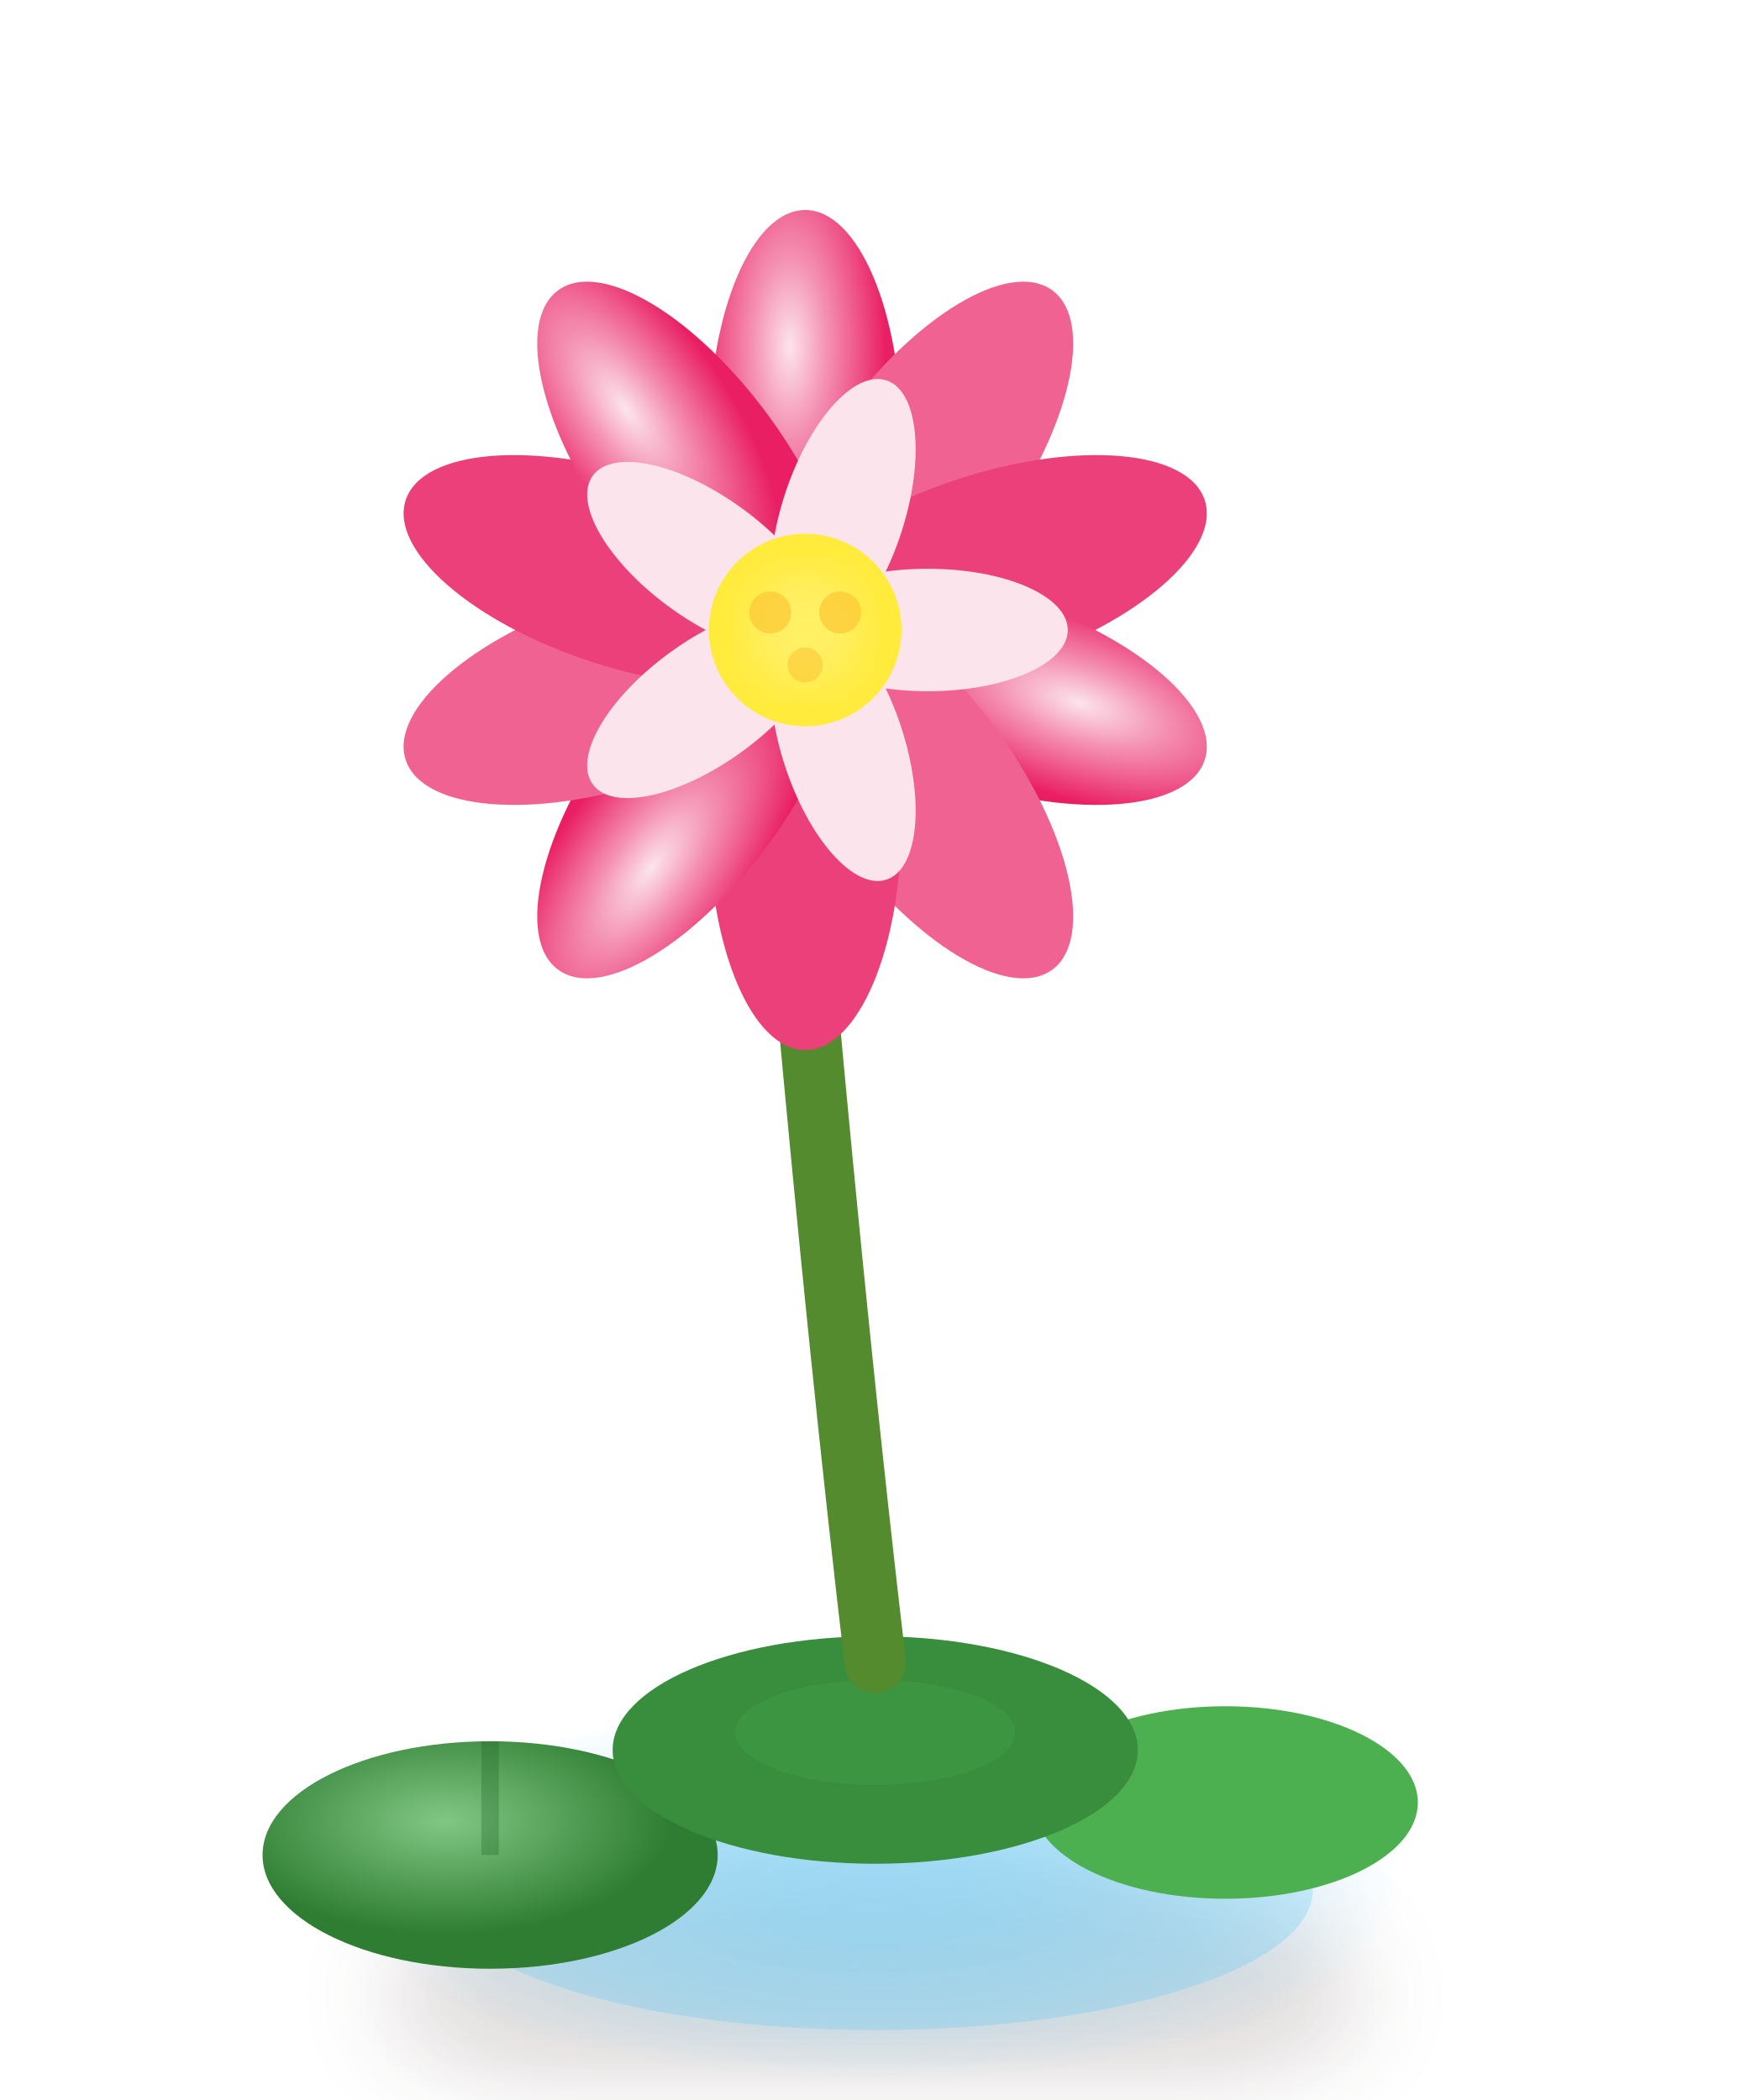
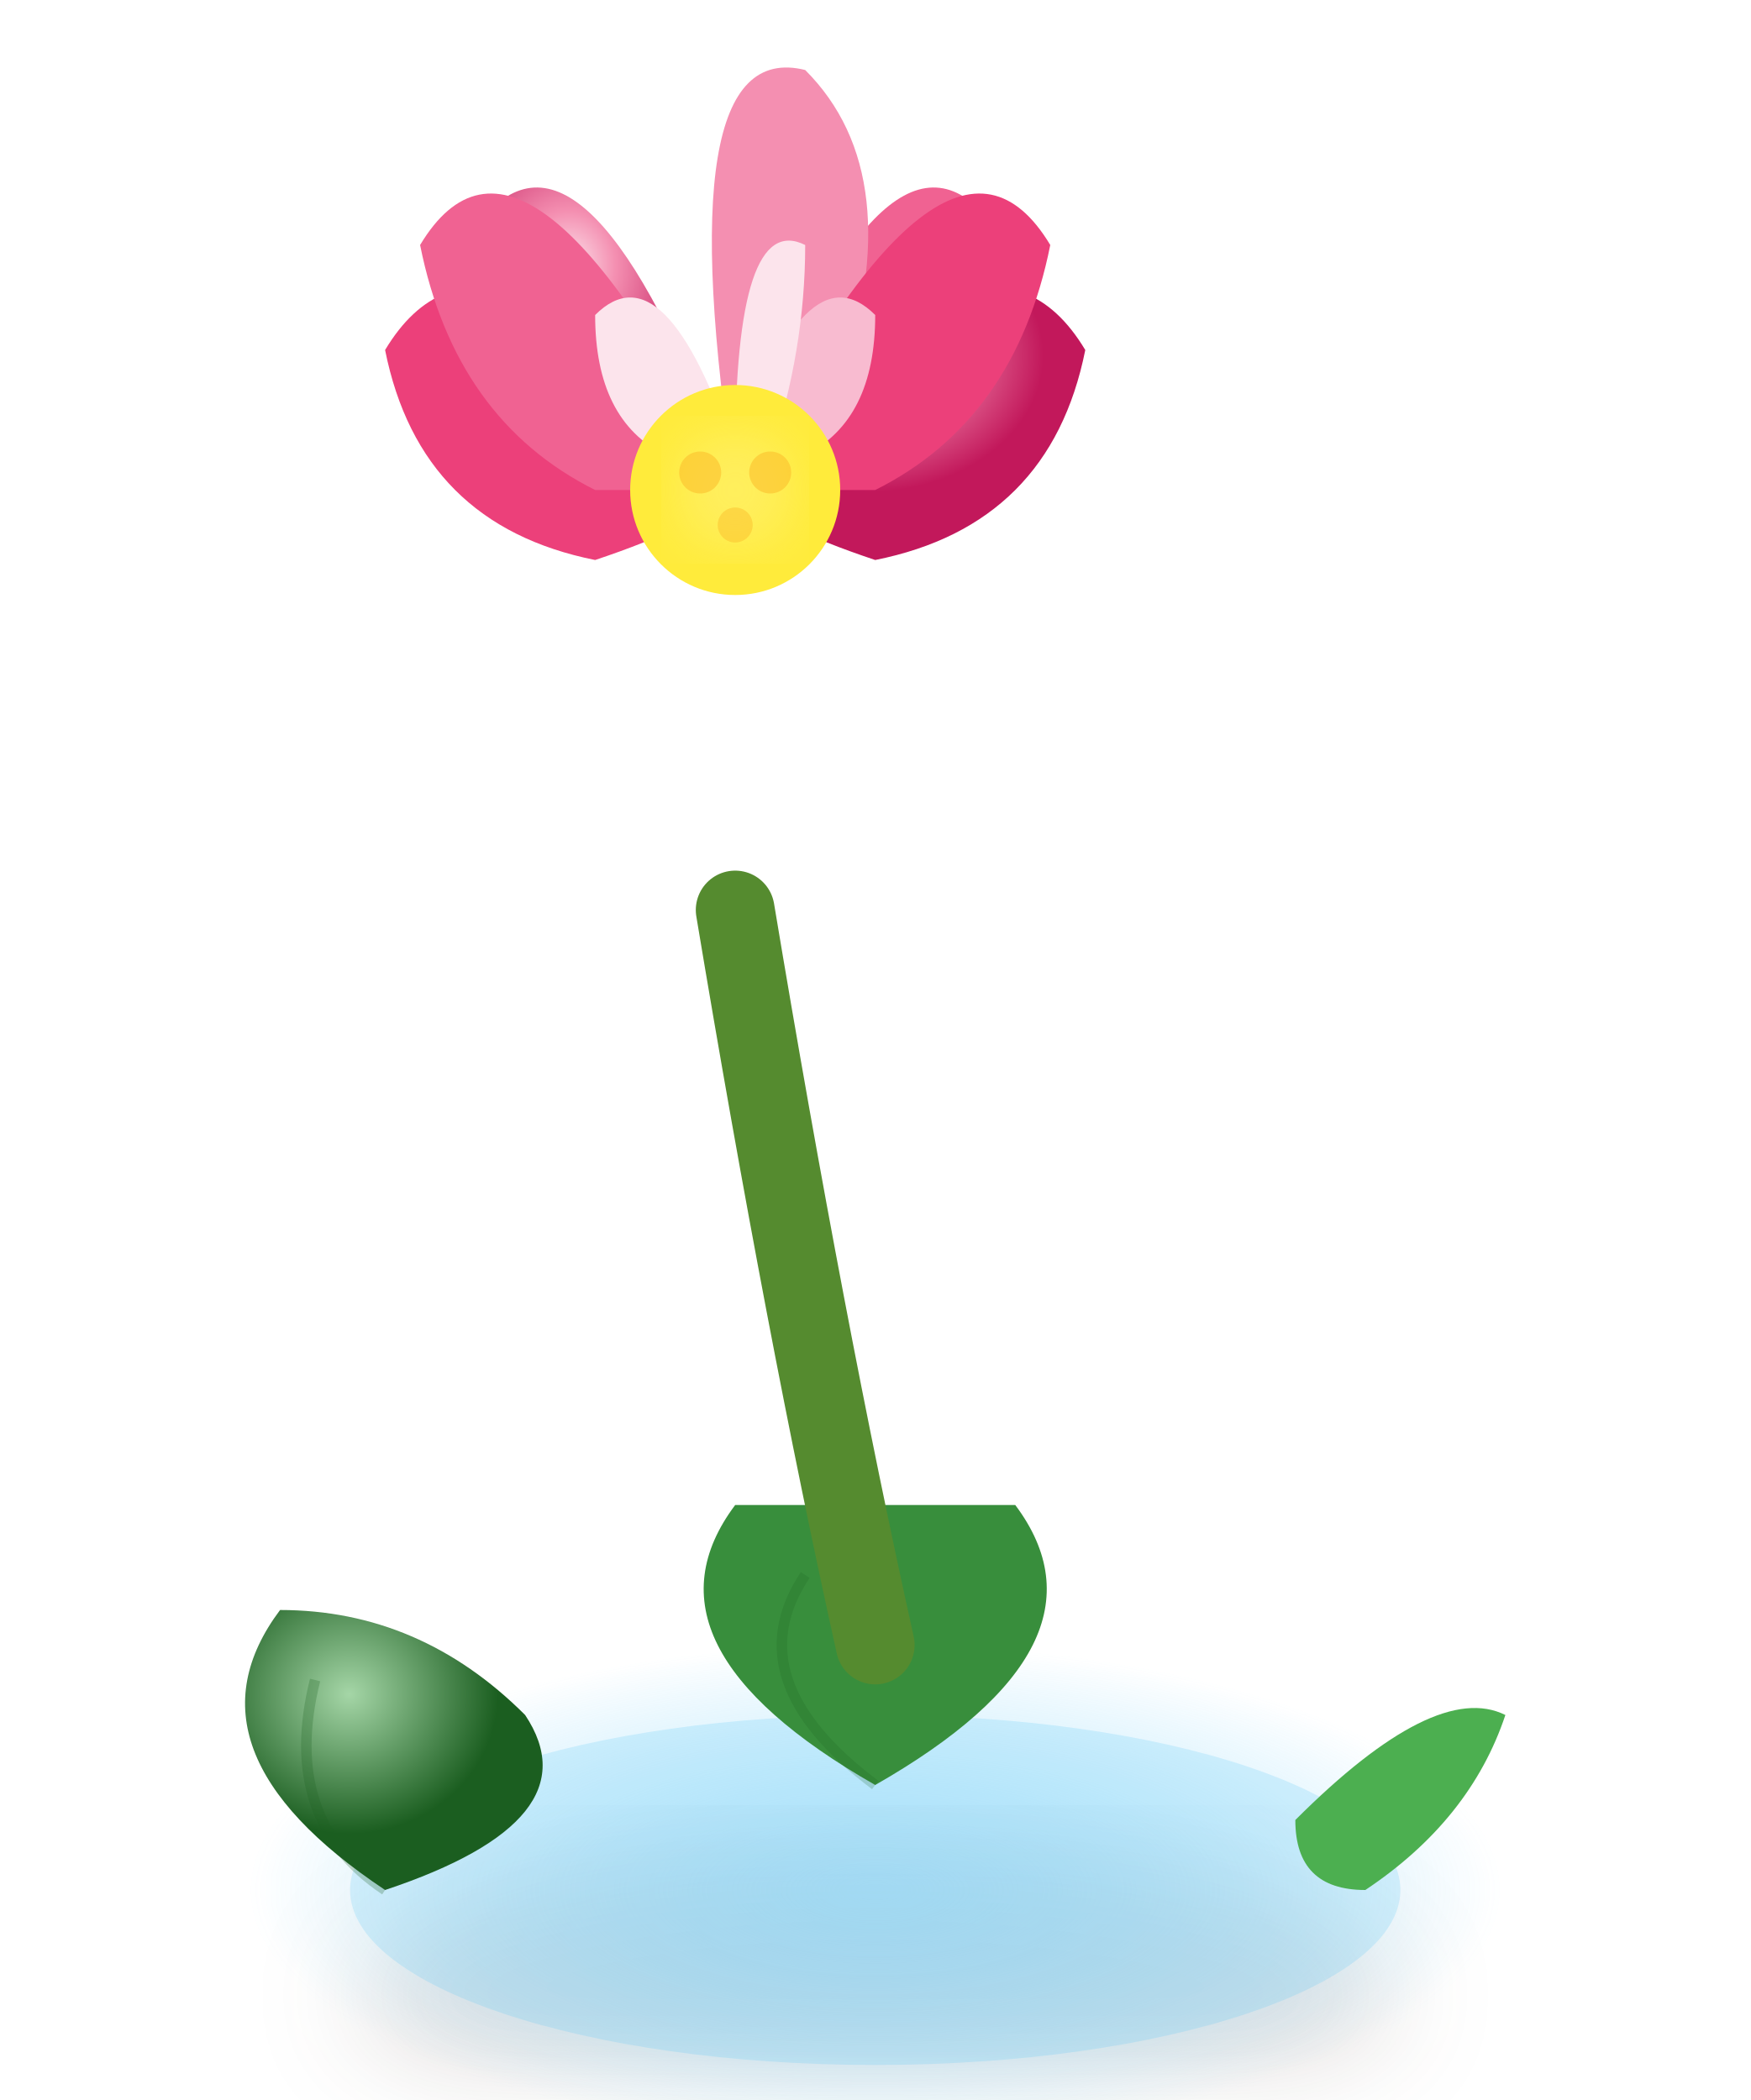
<svg xmlns="http://www.w3.org/2000/svg" viewBox="0 0 100 120">
  <defs>
    <radialGradient id="wG" cx="50%" cy="50%">
      <stop offset="0%" stop-color="#81D4FA" />
      <stop offset="100%" stop-color="#29B6F6" stop-opacity="0" />
    </radialGradient>
-     <radialGradient id="pG" cx="42%" cy="30%">
+     <radialGradient id="pG" cx="38%" cy="25%">
      <stop offset="0%" stop-color="#FCE4EC" />
-       <stop offset="40%" stop-color="#F48FB1" />
-       <stop offset="100%" stop-color="#E91E63" />
+       <stop offset="35%" stop-color="#F48FB1" />
+       <stop offset="100%" stop-color="#C2185B" />
    </radialGradient>
-     <radialGradient id="padG" cx="40%" cy="35%">
-       <stop offset="0%" stop-color="#81C784" />
-       <stop offset="100%" stop-color="#2E7D32" />
+     <radialGradient id="padG" cx="35%" cy="30%">
+       <stop offset="0%" stop-color="#A5D6A7" />
+       <stop offset="100%" stop-color="#1B5E20" />
    </radialGradient>
-     <filter id="sh">
-       <feGaussianBlur stdDeviation="2.5" />
+     <filter id="s">
+       <feGaussianBlur stdDeviation="3" />
    </filter>
    <filter id="gl">
-       <feGaussianBlur stdDeviation="1.2" />
+       <feGaussianBlur stdDeviation="1.5" />
    </filter>
  </defs>
-   <ellipse cx="50" cy="114" rx="28" ry="8" fill="#3E2723" opacity="0.15" filter="url(#sh)" />
-   <ellipse cx="50" cy="108" rx="30" ry="11" fill="url(#wG)" opacity="0.5" />
-   <ellipse cx="50" cy="108" rx="25" ry="8" fill="#4FC3F7" opacity="0.25" />
-   <ellipse cx="28" cy="106" rx="13" ry="6.5" fill="url(#padG)" />
-   <path d="M28 106 L28 99.5" stroke="#1B5E20" stroke-width="1" fill="none" opacity="0.3" />
-   <ellipse cx="70" cy="103" rx="11" ry="5.5" fill="#4CAF50" />
-   <ellipse cx="50" cy="100" rx="15" ry="6.5" fill="#388E3C" />
-   <ellipse cx="50" cy="99" rx="8" ry="3" fill="#4CAF50" opacity="0.2" />
-   <path d="M50 95 Q48 78 46 56" stroke="#558B2F" stroke-width="3.5" fill="none" stroke-linecap="round" />
-   <g transform="translate(46, 36)">
-     <ellipse cx="0" cy="-11" rx="5.5" ry="13" fill="url(#pG)" transform="rotate(0 0 0)" />
-     <ellipse cx="0" cy="-11" rx="5.5" ry="13" fill="#F06292" transform="rotate(36 0 0)" />
-     <ellipse cx="0" cy="-11" rx="5.5" ry="13" fill="#EC407A" transform="rotate(72 0 0)" />
-     <ellipse cx="0" cy="-11" rx="5.5" ry="13" fill="url(#pG)" transform="rotate(108 0 0)" />
-     <ellipse cx="0" cy="-11" rx="5.5" ry="13" fill="#F06292" transform="rotate(144 0 0)" />
-     <ellipse cx="0" cy="-11" rx="5.5" ry="13" fill="#EC407A" transform="rotate(180 0 0)" />
-     <ellipse cx="0" cy="-11" rx="5.5" ry="13" fill="url(#pG)" transform="rotate(216 0 0)" />
-     <ellipse cx="0" cy="-11" rx="5.5" ry="13" fill="#F06292" transform="rotate(252 0 0)" />
-     <ellipse cx="0" cy="-11" rx="5.5" ry="13" fill="#EC407A" transform="rotate(288 0 0)" />
-     <ellipse cx="0" cy="-11" rx="5.5" ry="13" fill="url(#pG)" transform="rotate(324 0 0)" />
-     <ellipse cx="0" cy="-7" rx="3.5" ry="8" fill="#FCE4EC" transform="rotate(18 0 0)" />
-     <ellipse cx="0" cy="-7" rx="3.5" ry="8" fill="#FCE4EC" transform="rotate(90 0 0)" />
-     <ellipse cx="0" cy="-7" rx="3.5" ry="8" fill="#FCE4EC" transform="rotate(162 0 0)" />
-     <ellipse cx="0" cy="-7" rx="3.5" ry="8" fill="#FCE4EC" transform="rotate(234 0 0)" />
-     <ellipse cx="0" cy="-7" rx="3.5" ry="8" fill="#FCE4EC" transform="rotate(306 0 0)" />
-     <circle cx="0" cy="0" r="5.5" fill="#FFEB3B" />
-     <circle cx="0" cy="0" r="3.5" fill="#FFF9C4" opacity="0.3" filter="url(#gl)" />
+   <ellipse cx="50" cy="114" rx="30" ry="9" fill="#3E2723" opacity="0.12" filter="url(#s)" />
+   <ellipse cx="50" cy="108" rx="36" ry="14" fill="url(#wG)" opacity="0.5" />
+   <ellipse cx="50" cy="108" rx="30" ry="10" fill="#4FC3F7" opacity="0.2" />
+   <path d="M22 108 Q10 100 16 92 Q24 92 30 98 Q34 104 22 108Z" fill="url(#padG)" />
+   <path d="M22 108 Q16 104 18 96" stroke="#1B5E20" stroke-width="0.6" fill="none" opacity="0.25" />
+   <path d="M74 104 Q82 96 86 98 Q84 104 78 108 Q74 108 74 104Z" fill="#4CAF50" />
+   <path d="M50 102 Q36 94 42 86 Q50 86 58 86 Q64 94 50 102Z" fill="#388E3C" />
+   <path d="M50 102 Q42 96 46 90" stroke="#1B5E20" stroke-width="0.6" fill="none" opacity="0.2" />
+   <path d="M50 94 Q46 76 42 52" stroke="#558B2F" stroke-width="4.5" fill="none" stroke-linecap="round" />
+   <g transform="translate(42 28)">
+     <path d="M0 0 Q-8 -22 -14 -16 Q-18 -8 -10 -2 Q-4 2 0 0Z" fill="url(#pG)" />
+     <path d="M0 0 Q8 -22 14 -16 Q18 -8 10 -2 Q4 2 0 0Z" fill="#F06292" />
+     <path d="M0 0 Q-14 -18 -20 -8 Q-18 2 -8 4 Q-2 2 0 0Z" fill="#EC407A" />
+     <path d="M0 0 Q14 -18 20 -8 Q18 2 8 4 Q2 2 0 0Z" fill="url(#pG)" />
+     <path d="M0 0 Q-4 -26 4 -24 Q10 -18 6 -6 Q2 -2 0 0Z" fill="#F48FB1" />
+     <path d="M0 0 Q-12 -24 -18 -14 Q-16 -4 -8 0 Q-2 0 0 0Z" fill="#F06292" />
+     <path d="M0 0 Q12 -24 18 -14 Q16 -4 8 0 Q2 0 0 0Z" fill="#EC407A" />
+     <path d="M0 -2 Q-4 -14 -8 -10 Q-8 -4 -4 -2 Q-2 0 0 -2Z" fill="#FCE4EC" />
+     <path d="M0 -2 Q4 -14 8 -10 Q8 -4 4 -2 Q2 0 0 -2Z" fill="#F8BBD0" />
+     <path d="M0 -2 Q0 -16 4 -14 Q4 -8 2 -2Z" fill="#FCE4EC" />
+     <circle cx="0" cy="0" r="6" fill="#FFEB3B" />
+     <circle cx="0" cy="0" r="3.5" fill="#FFF9C4" opacity="0.25" filter="url(#gl)" />
    <circle cx="-2" cy="-1" r="1.2" fill="#FBC02D" opacity="0.6" />
    <circle cx="2" cy="-1" r="1.2" fill="#FBC02D" opacity="0.6" />
    <circle cx="0" cy="2" r="1" fill="#FBC02D" opacity="0.5" />
  </g>
</svg>
